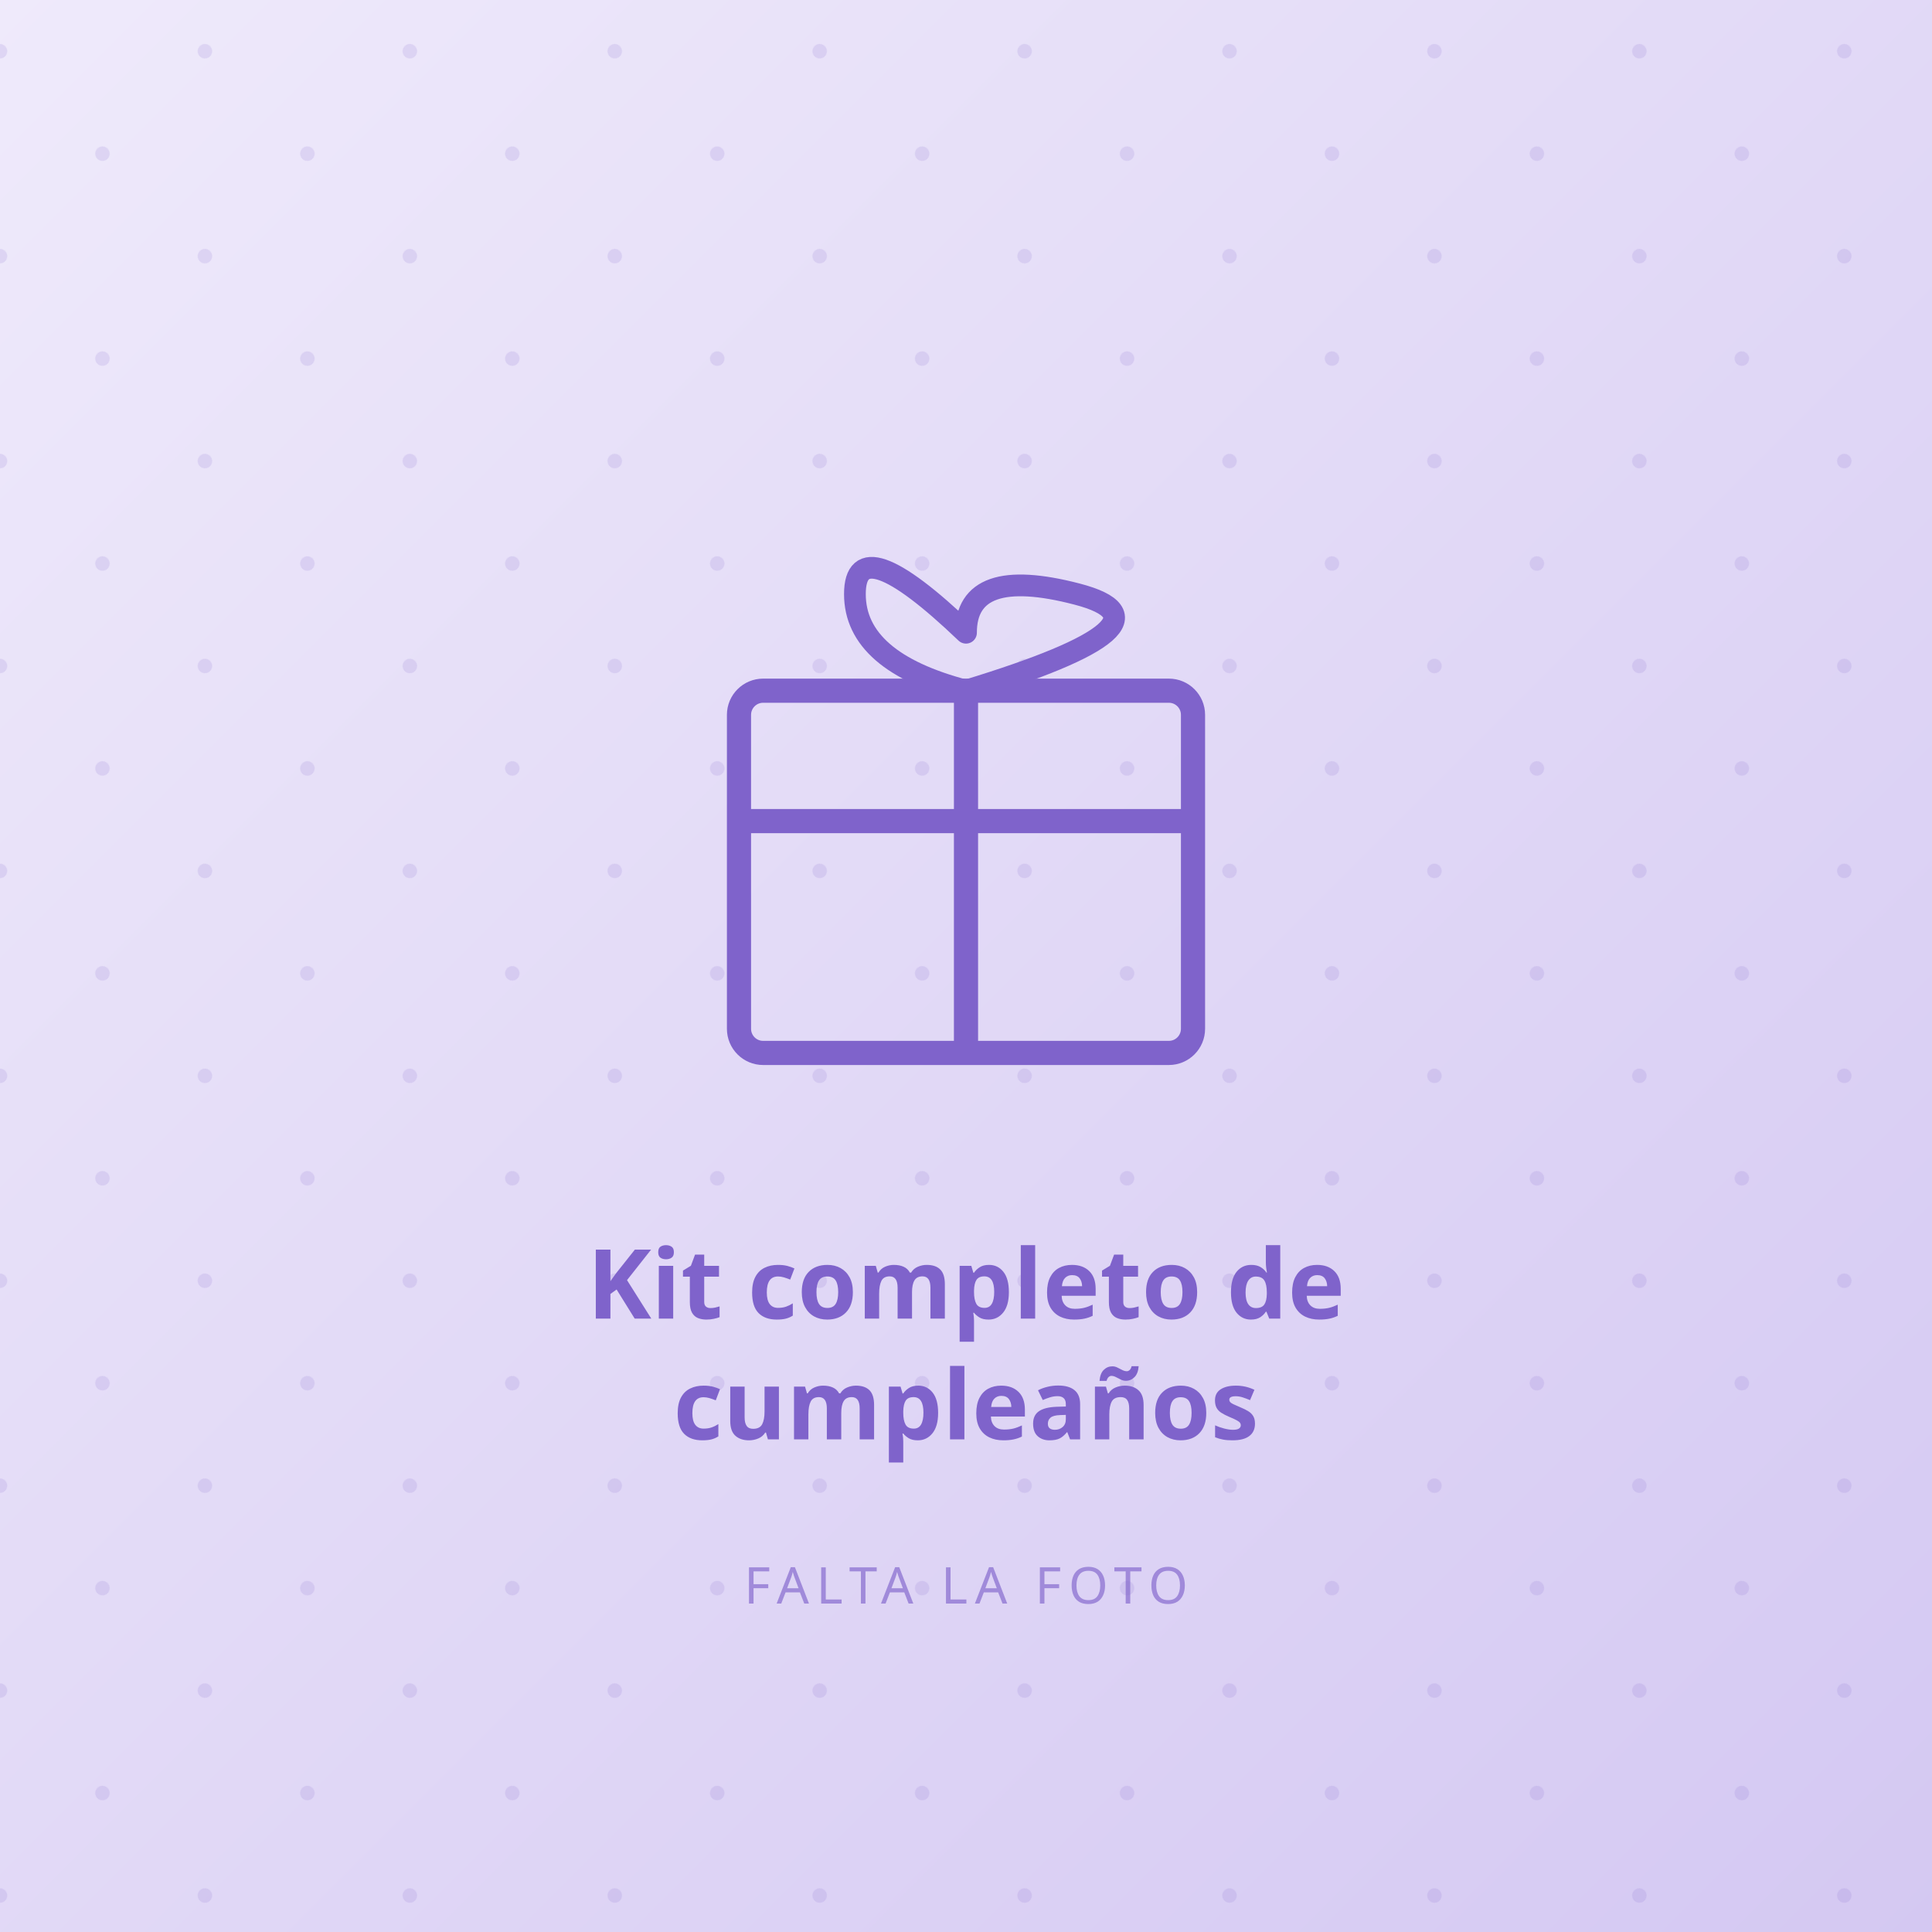
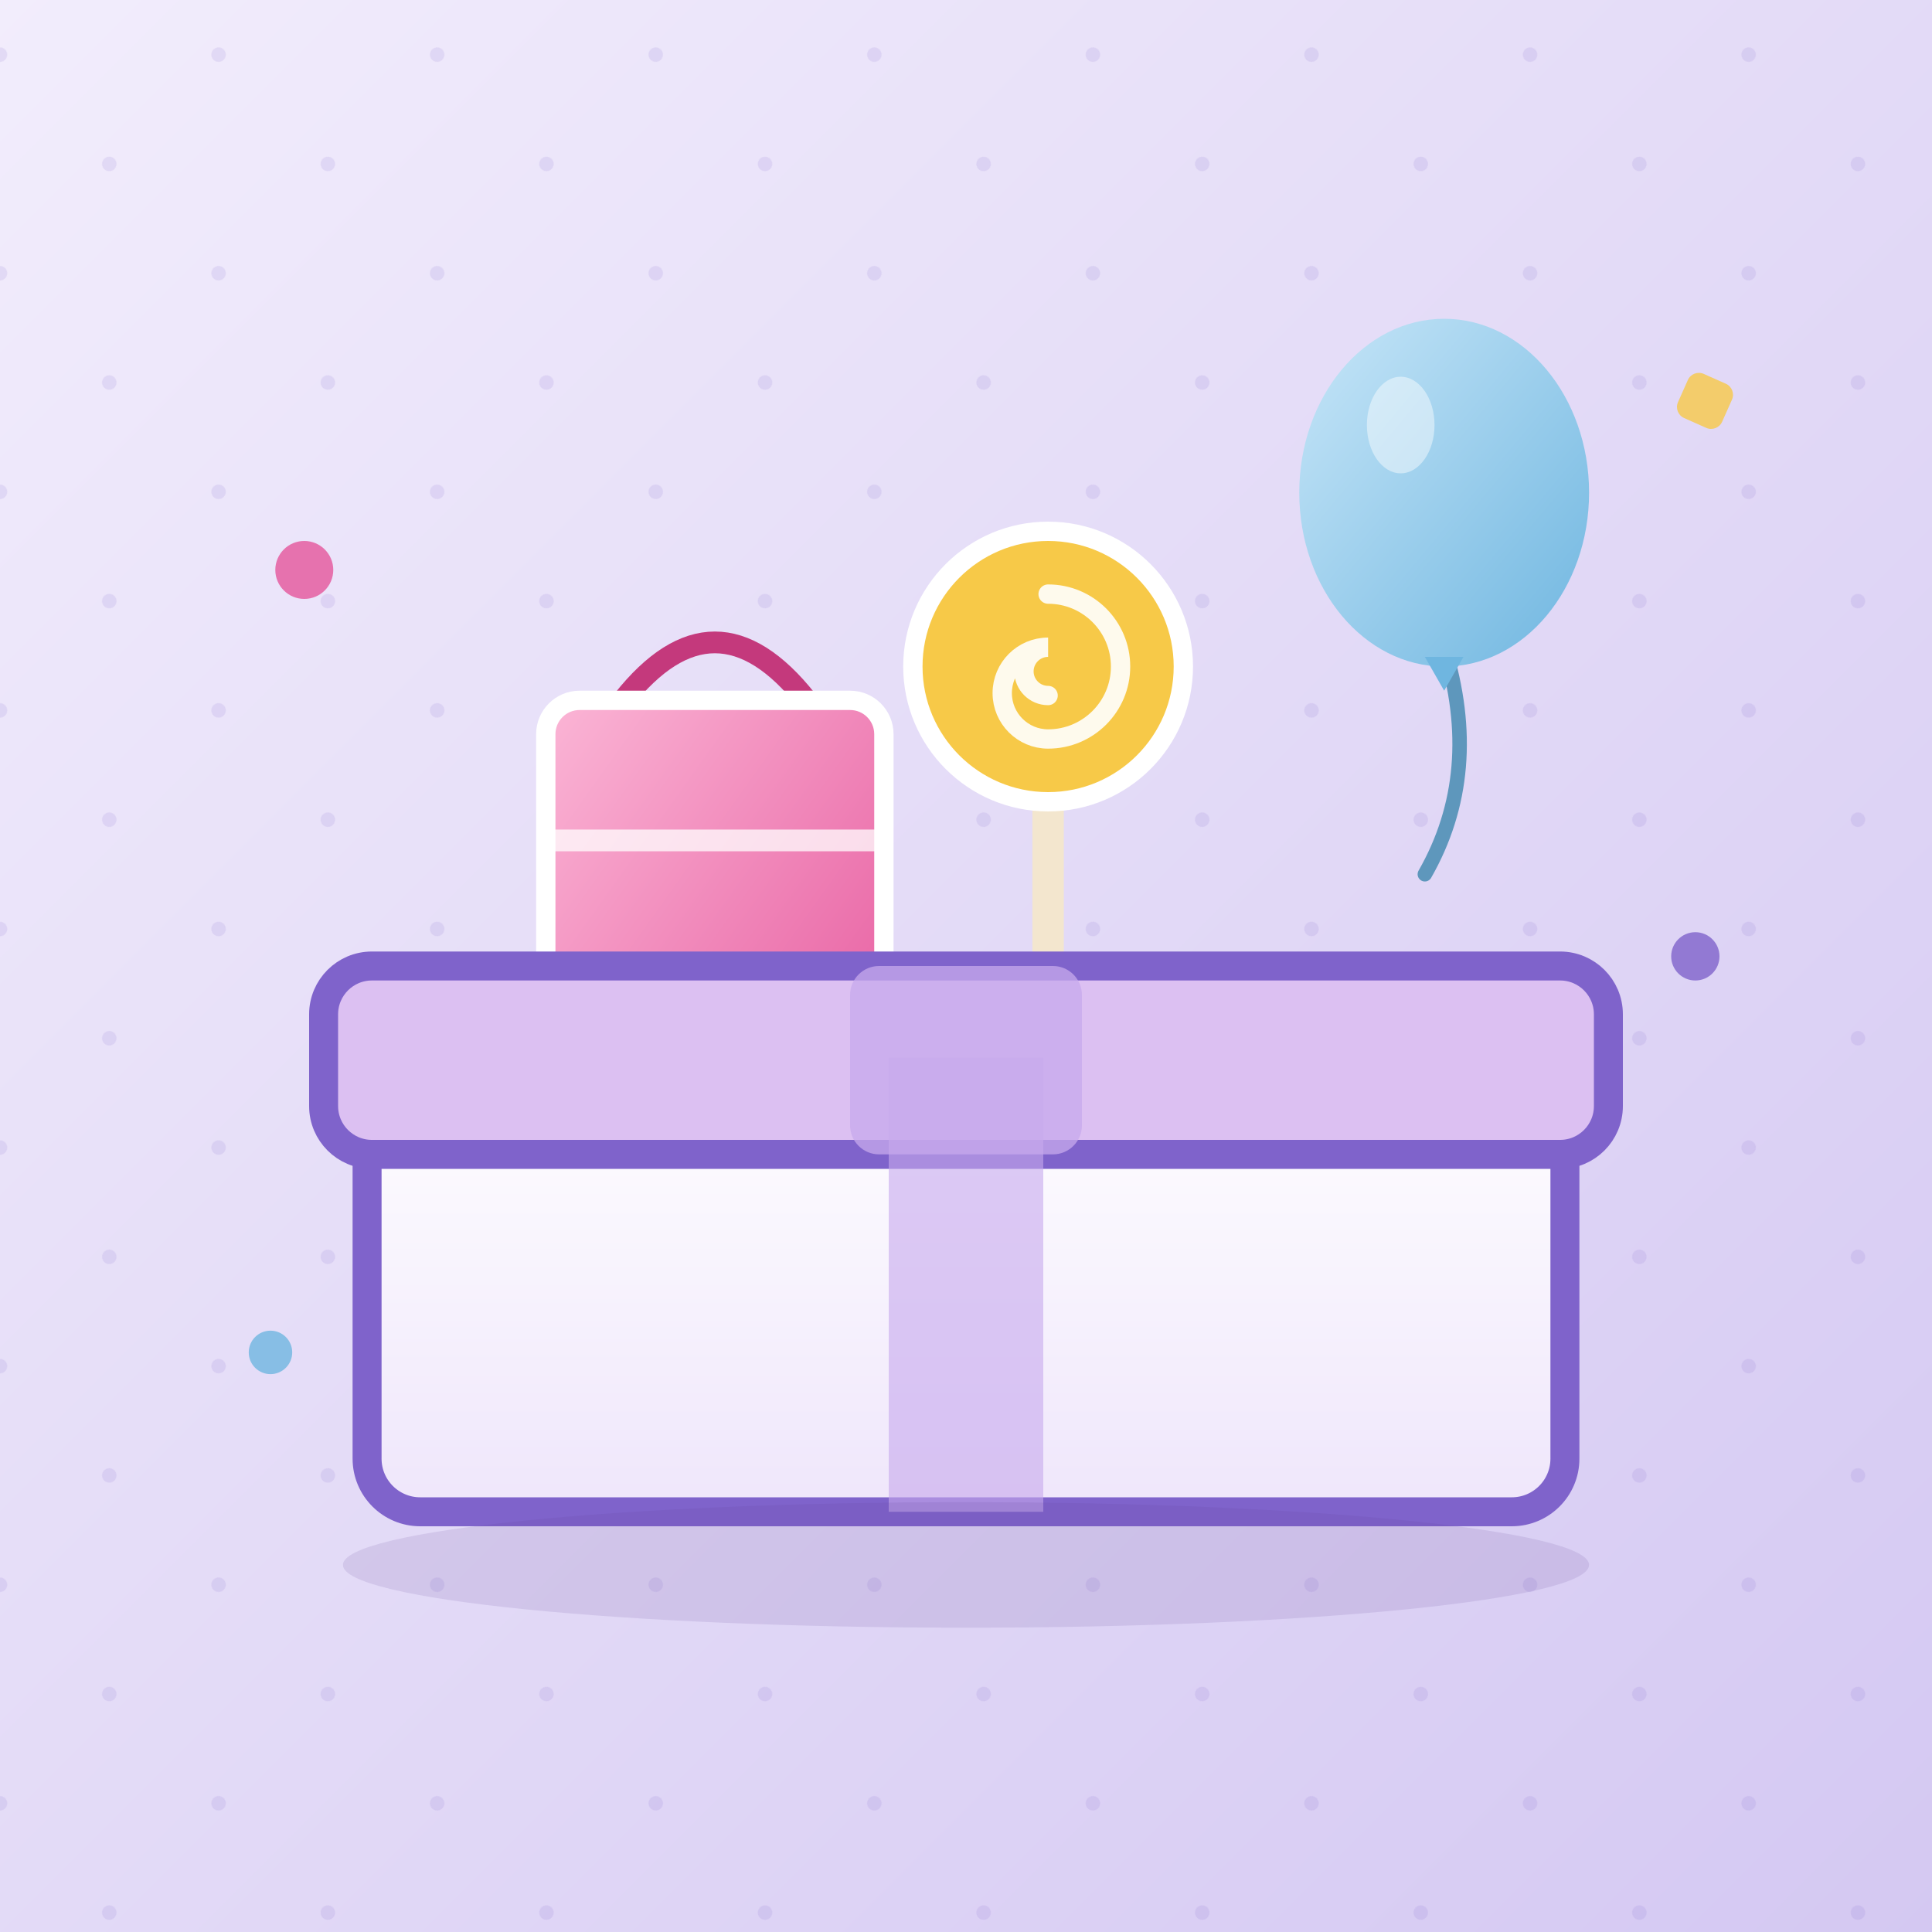
- <svg xmlns="http://www.w3.org/2000/svg" viewBox="0 0 800 800" width="800" height="800" role="img" aria-label="Kit completo de cumpleaños — dibujo provisorio">
+ <svg xmlns="http://www.w3.org/2000/svg" viewBox="0 0 800 800" width="800" height="800" role="img" aria-label="Ilustración del kit de cumpleaños: caja con bolsita, golosinas y globo">
  <defs>
-     <linearGradient id="g" x1="0" y1="0" x2="1" y2="1">
-       <stop offset="0%" stop-color="#EFEAFB" />
+     <linearGradient id="fondo" x1="0" y1="0" x2="1" y2="1">
+       <stop offset="0%" stop-color="#F2EDFC" />
      <stop offset="100%" stop-color="#D4C8F2" />
    </linearGradient>
-     <pattern id="p" width="60" height="60" patternUnits="userSpaceOnUse" patternTransform="rotate(45)">
-       <circle cx="15" cy="15" r="3" fill="#7F63CB" opacity="0.15" />
+     <pattern id="puntos" width="64" height="64" patternUnits="userSpaceOnUse" patternTransform="rotate(45)">
+       <circle cx="16" cy="16" r="3" fill="#7F63CB" opacity="0.13" />
    </pattern>
+     <linearGradient id="gCaja" x1="0" y1="0" x2="0" y2="1">
+       <stop offset="0%" stop-color="#FFFFFF" />
+       <stop offset="100%" stop-color="#EFE6FB" />
+     </linearGradient>
+     <linearGradient id="gBolsa" x1="0" y1="0" x2="1" y2="1">
+       <stop offset="0%" stop-color="#FBB6D6" />
+       <stop offset="100%" stop-color="#E5559B" />
+     </linearGradient>
+     <linearGradient id="gGlobo" x1="0" y1="0" x2="1" y2="1">
+       <stop offset="0%" stop-color="#C7E6F8" />
+       <stop offset="100%" stop-color="#6FB6E0" />
+     </linearGradient>
  </defs>
-   <rect width="800" height="800" fill="url(#g)" />
-   <rect width="800" height="800" fill="url(#p)" />
-   <rect x="306" y="286" width="188" height="150" rx="10" fill="none" stroke="#7F63CB" stroke-width="10" />
-   <path d="M400 286 v150" stroke="#7F63CB" stroke-width="10" />
-   <path d="M306 340 h188" stroke="#7F63CB" stroke-width="10" />
-   <path d="M400 286 q-46 -12 -46 -40 t46 16 q0 -28 46 -16 t-46 40z" fill="none" stroke="#7F63CB" stroke-width="9" stroke-linejoin="round" />
-   <text x="400" y="546" text-anchor="middle" font-family="Verdana, Geneva, sans-serif" font-size="40" font-weight="bold" fill="#7F63CB">Kit completo de</text>
-   <text x="400" y="596" text-anchor="middle" font-family="Verdana, Geneva, sans-serif" font-size="40" font-weight="bold" fill="#7F63CB">cumpleaños</text>
-   <text x="400" y="664" text-anchor="middle" font-family="Verdana, Geneva, sans-serif" font-size="21" letter-spacing="3" fill="#7F63CB" opacity="0.65">FALTA LA FOTO</text>
+   <rect width="800" height="800" fill="url(#fondo)" />
+   <rect width="800" height="800" fill="url(#puntos)" />
+   <path d="M598 268 q16 52 -8 94" fill="none" stroke="#5E97BC" stroke-width="6" stroke-linecap="round" />
+   <ellipse cx="598" cy="204" rx="60" ry="72" fill="url(#gGlobo)" />
+   <path d="M590 272 l8 14 8 -14z" fill="#6FB6E0" />
+   <ellipse cx="580" cy="176" rx="14" ry="20" fill="#FFFFFF" opacity="0.45" />
+   <path d="M258 290 q38 -48 76 0" fill="none" stroke="#C4397C" stroke-width="9" stroke-linecap="round" />
+   <rect x="226" y="290" width="140" height="196" rx="14" fill="url(#gBolsa)" stroke="#FFFFFF" stroke-width="8" />
+   <path d="M226 348 h140" stroke="#FFFFFF" stroke-width="9" opacity="0.75" />
+   <path d="M434 316 v120" stroke="#F3E6CE" stroke-width="13" stroke-linecap="round" />
+   <circle cx="434" cy="276" r="56" fill="#F7C948" stroke="#FFFFFF" stroke-width="8" />
+   <path d="M434 276 m0 -30 a30 30 0 0 1 0 60 a19 19 0 0 1 0 -38 a10 10 0 0 0 0 20" fill="none" stroke="#FFFFFF" stroke-width="8" stroke-linecap="round" opacity="0.9" />
+   <rect x="152" y="438" width="496" height="188" rx="22" fill="url(#gCaja)" stroke="#7F63CB" stroke-width="12" />
+   <rect x="134" y="400" width="532" height="78" rx="20" fill="#DCC0F2" stroke="#7F63CB" stroke-width="12" />
+   <rect x="368" y="438" width="64" height="188" fill="#C7A9EC" opacity="0.6" />
+   <rect x="352" y="400" width="96" height="78" rx="12" fill="#C7A9EC" opacity="0.75" />
+   <ellipse cx="400" cy="648" rx="258" ry="26" fill="#5B3F93" opacity="0.13" />
+   <g opacity="0.8">
+     <circle cx="126" cy="236" r="12" fill="#E5559B" />
+     <circle cx="702" cy="396" r="10" fill="#7F63CB" />
+     <rect x="696" y="156" width="20" height="20" rx="5" fill="#F7C948" transform="rotate(24 706 166)" />
+     <circle cx="112" cy="560" r="9" fill="#6FB6E0" />
+   </g>
</svg>
